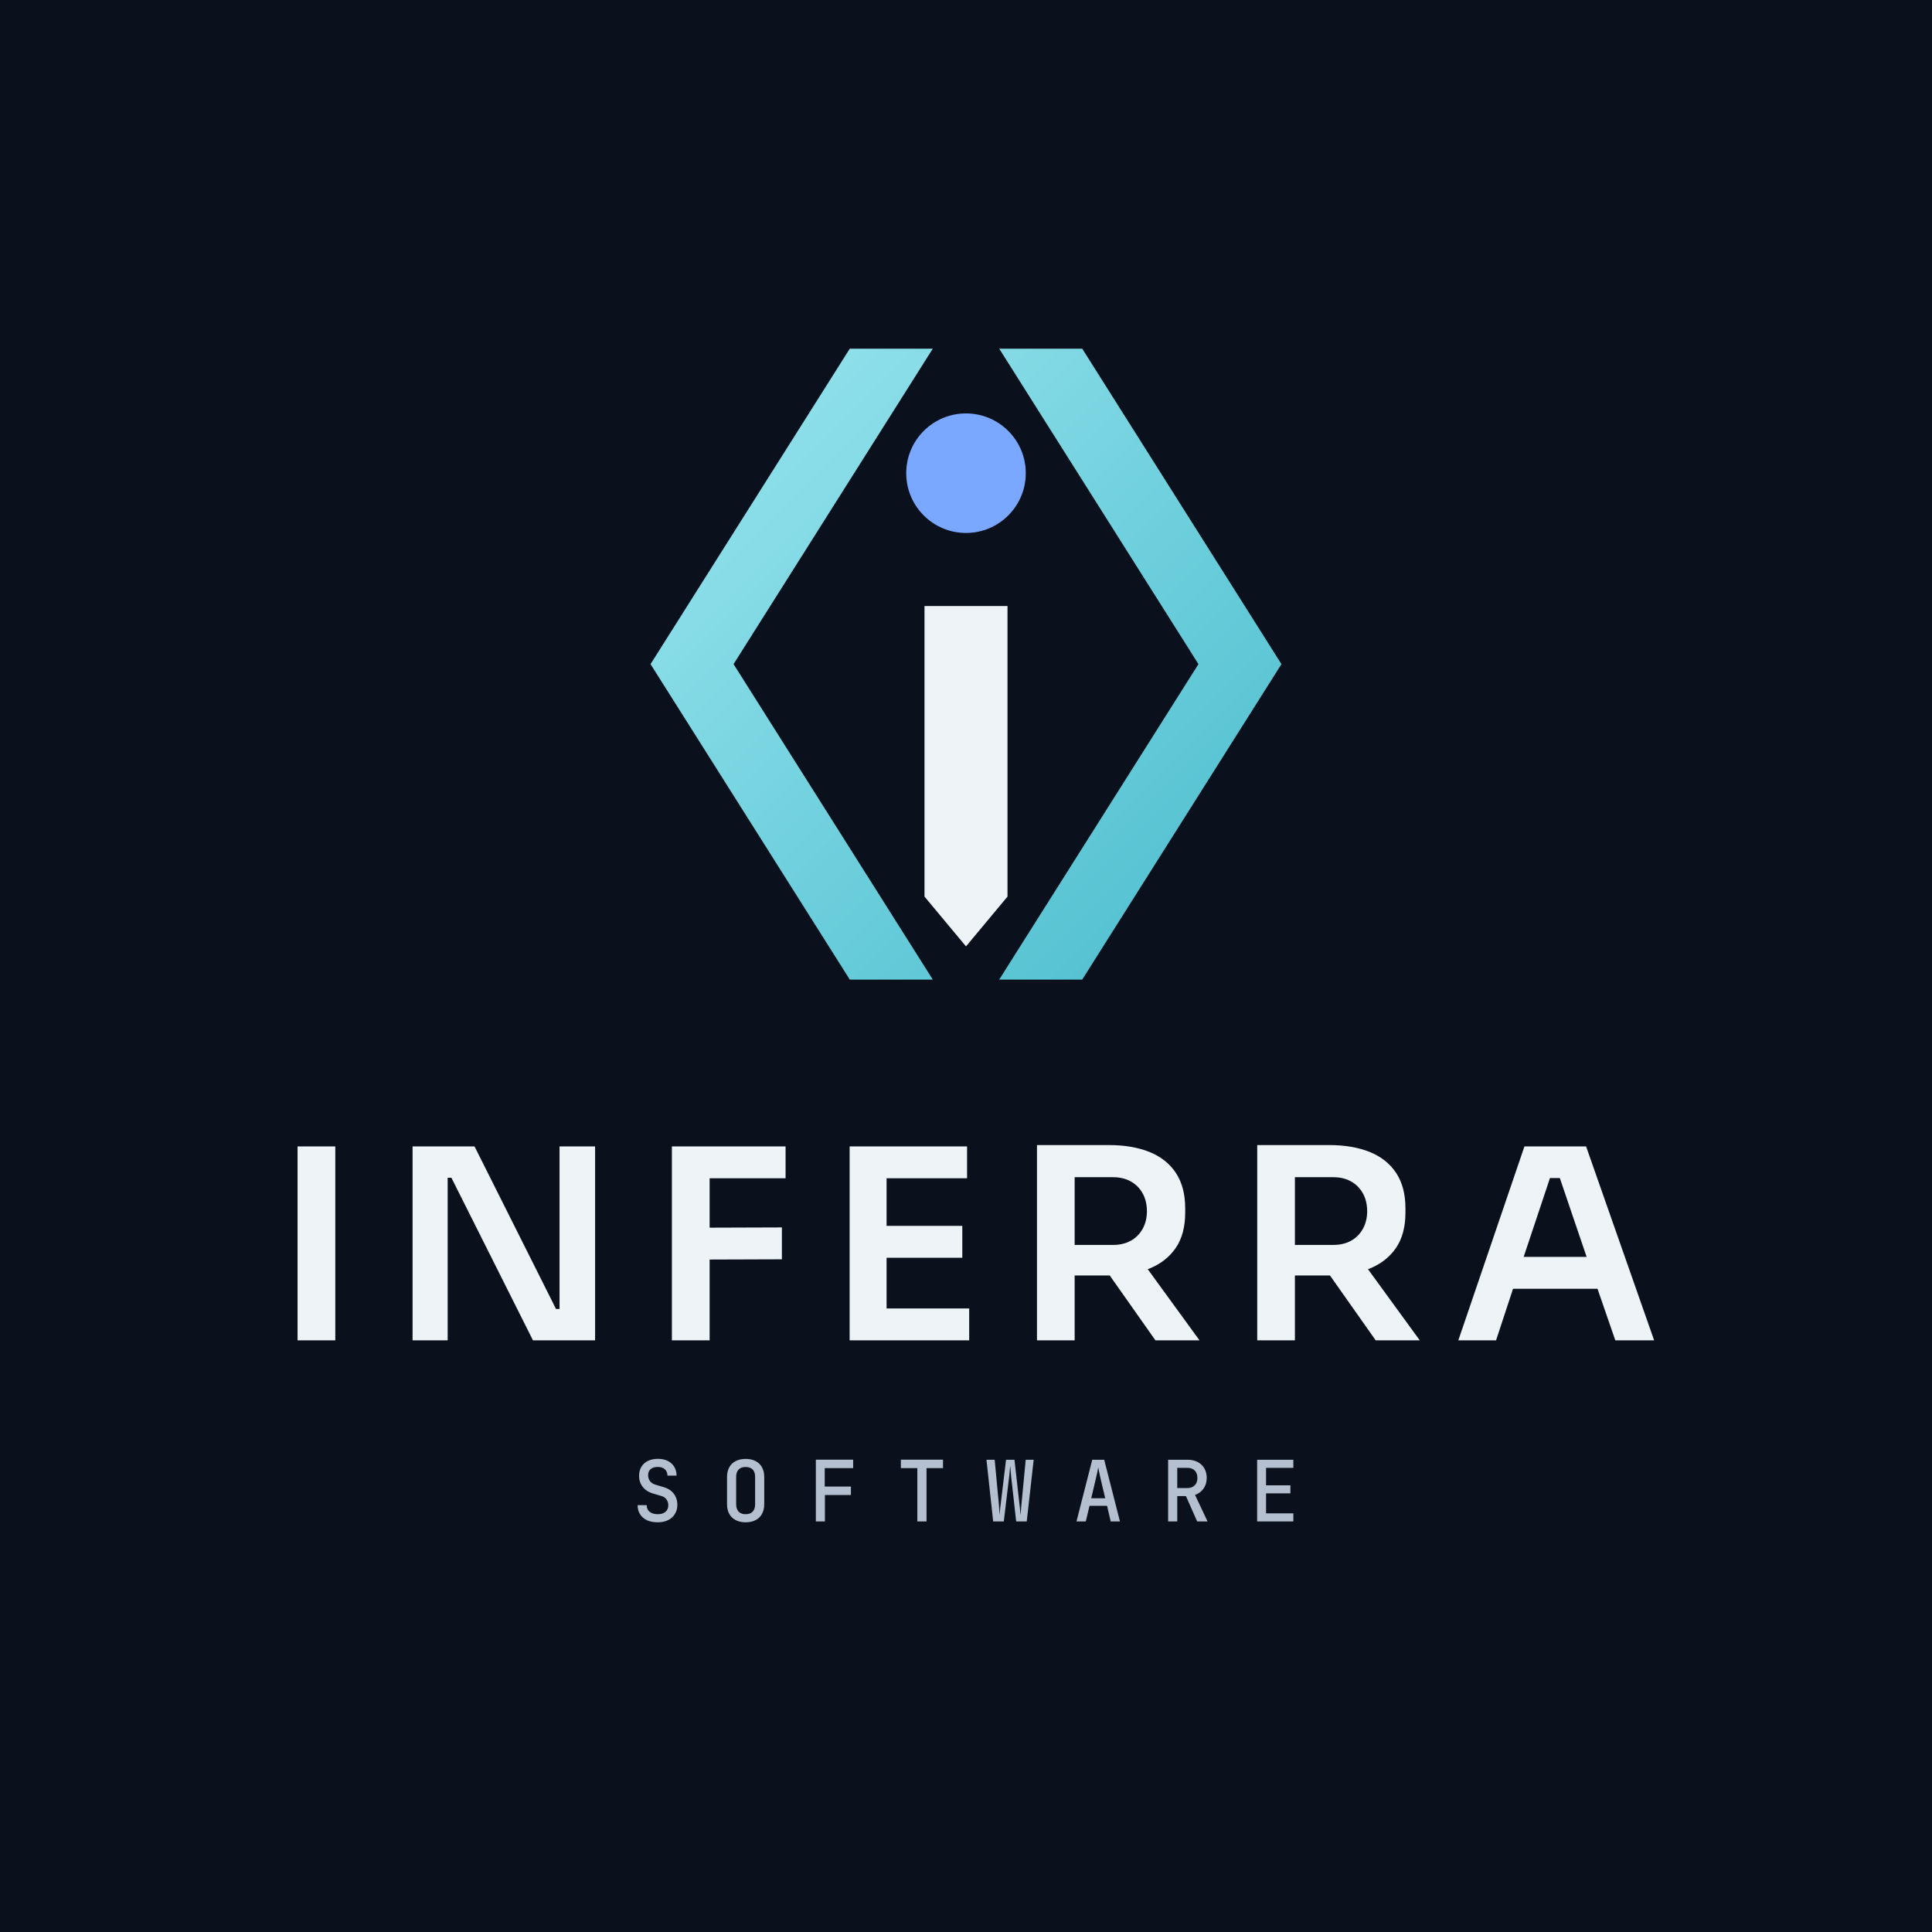
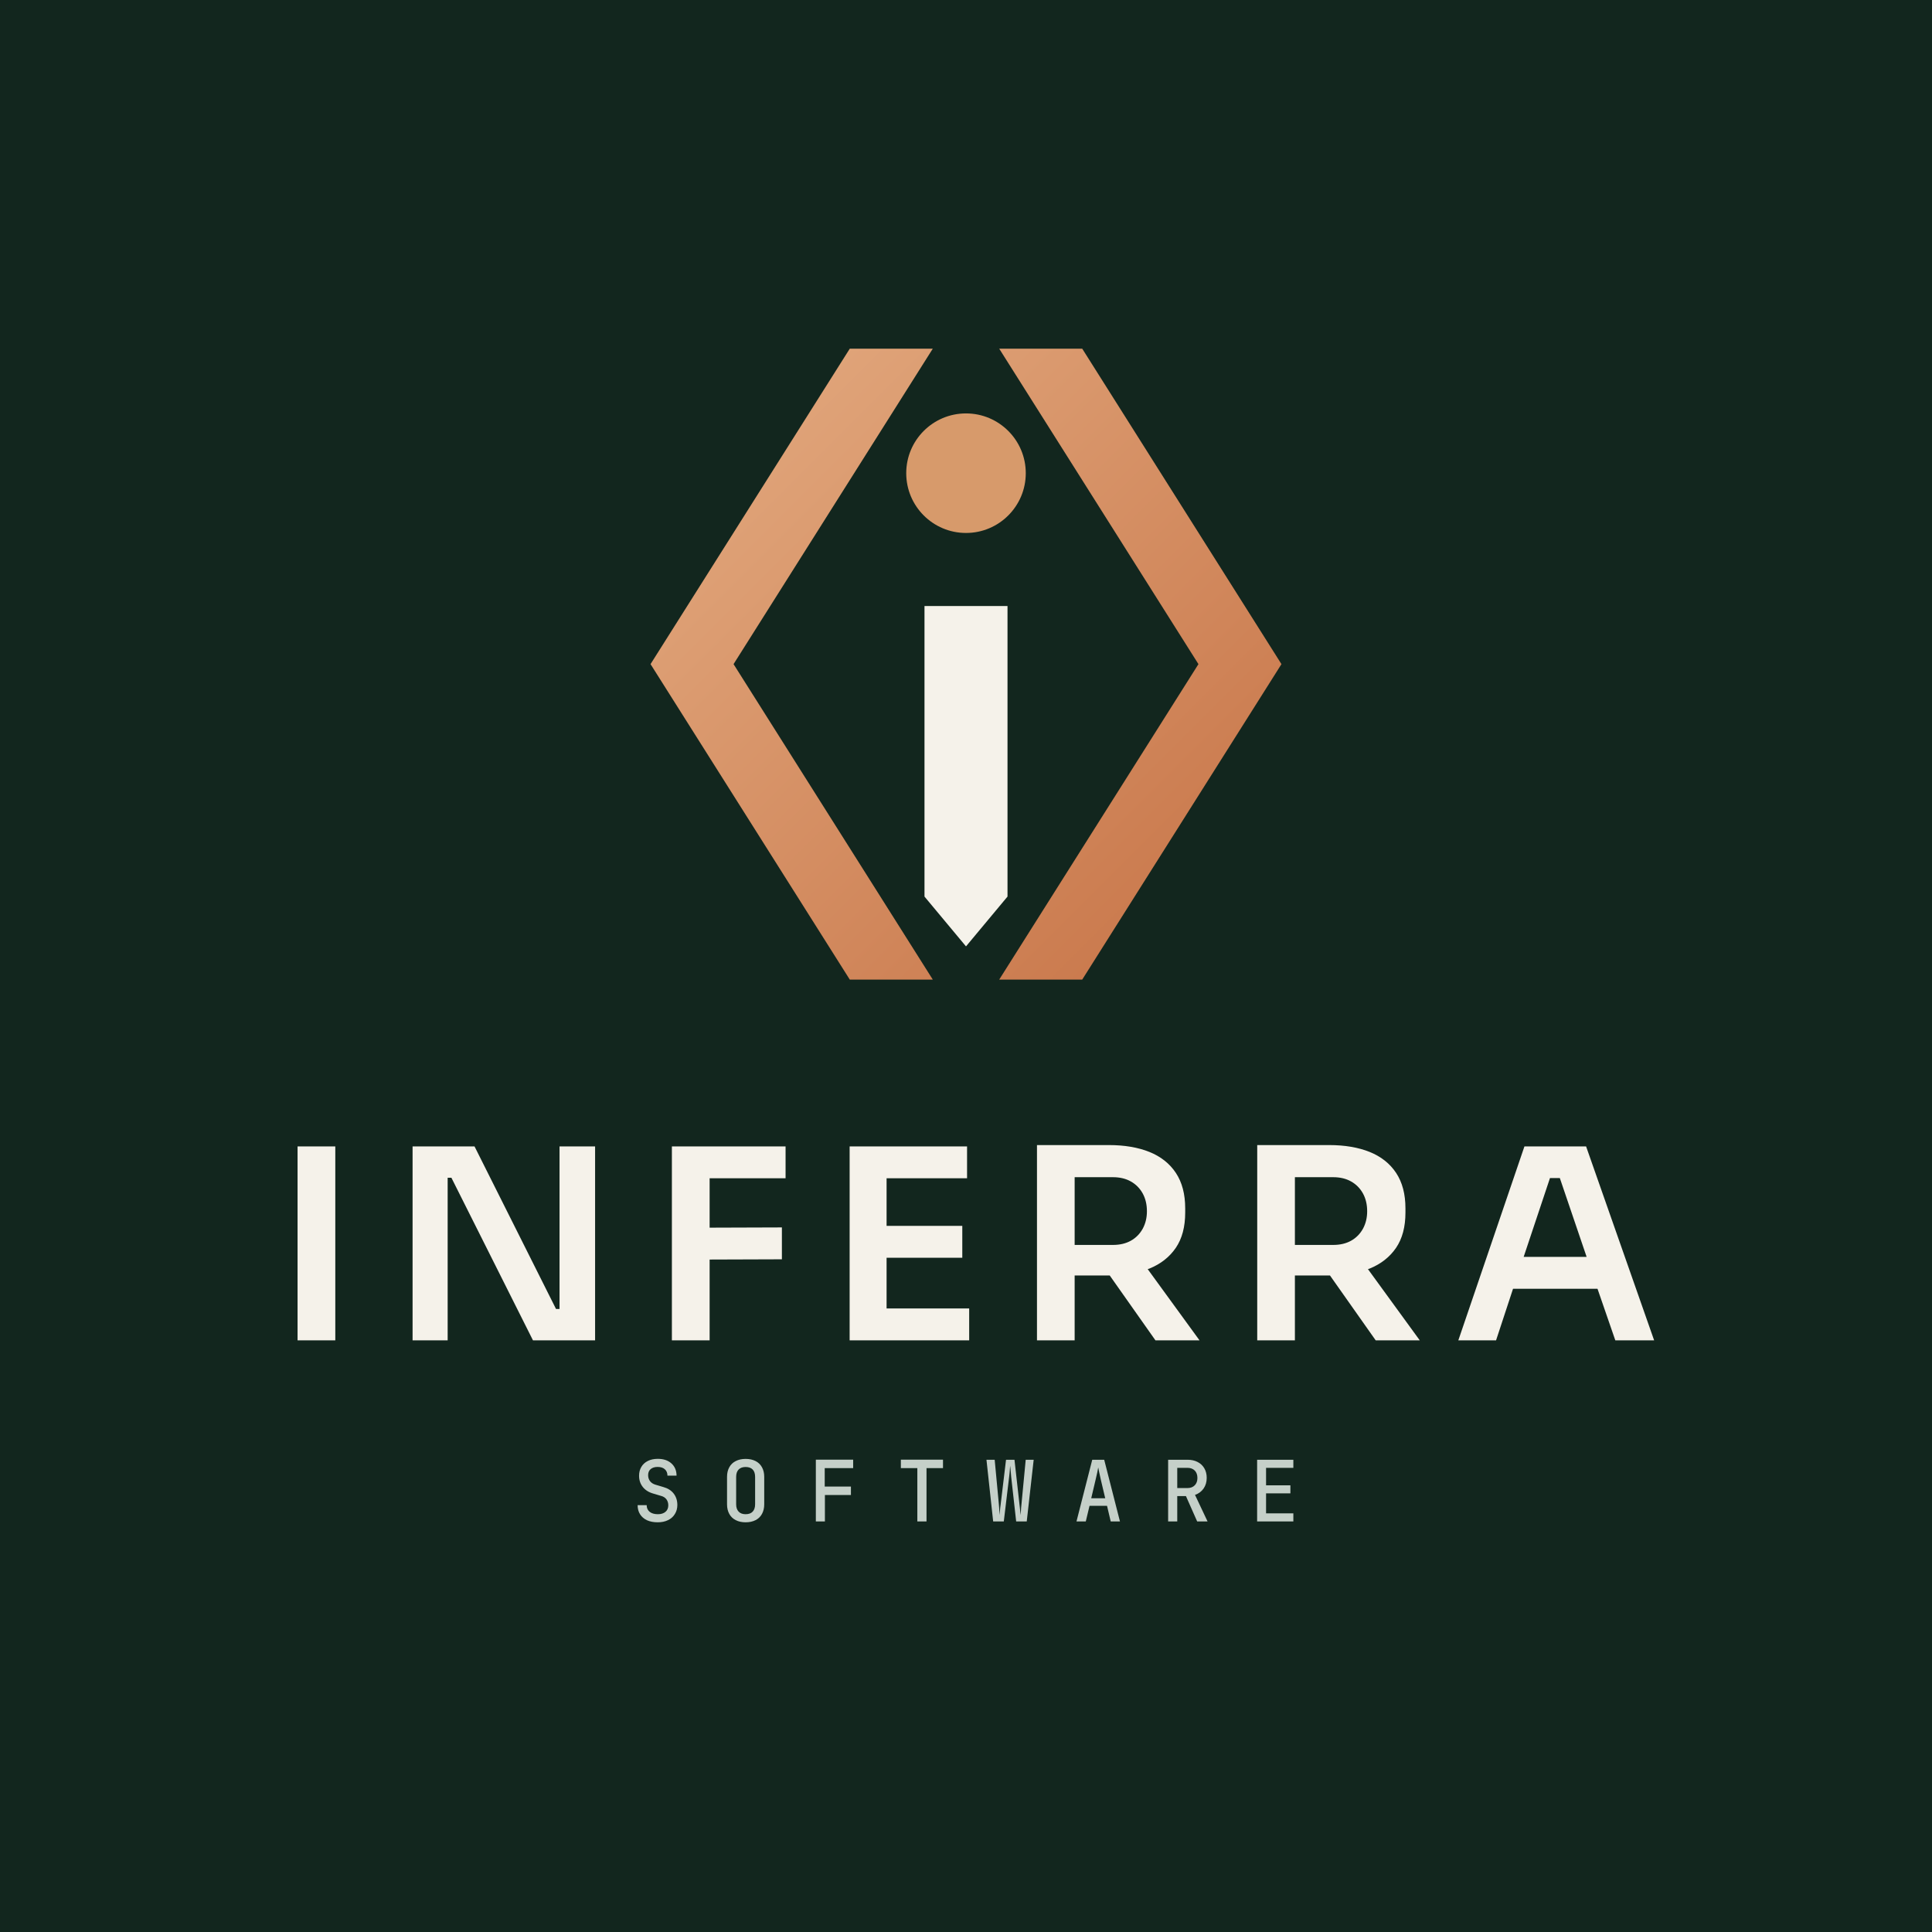
<svg xmlns="http://www.w3.org/2000/svg" viewBox="0 0 320 320" width="320" height="320" role="img" aria-label="Inferra Software">
-   <rect width="320" height="320" fill="#0A111C" />
+   <rect width="320" height="320" fill="#12261E" />
  <g transform="translate(94 44) scale(2.75)">
    <defs>
      <linearGradient id="g" x1="0" y1="0" x2="48" y2="48" gradientUnits="userSpaceOnUse">
-         <stop offset="0" stop-color="#A5ECF4" />
-         <stop offset="1" stop-color="#3FB6C8" />
+         <stop offset="0" stop-color="#E8B48A" />
+         <stop offset="1" stop-color="#C26A3D" />
      </linearGradient>
    </defs>
    <g>
      <path fill="url(#g)" d="M17 5h5L10 24l12 19h-5L5 24z" />
      <path fill="url(#g)" d="M31 5h-5l12 19-12 19h5l12-19z" />
-       <path fill="#EEF3F8" d="M21.5 20.5h5V38l-2.5 3-2.5-3z" />
-       <circle fill="#7AA7FF" cx="24" cy="12.5" r="3.6" />
+       <path fill="#F5F2EA" d="M21.5 20.5h5V38l-2.5 3-2.5-3z" />
+       <circle fill="#D79A6B" cx="24" cy="12.5" r="3.6" />
    </g>
  </g>
-   <path fill="#EEF3F8" transform="translate(45.236 222)" d="M10.30 0L4.05 0L4.05-32.12L10.30-32.12M28.91 0L23.10 0L23.10-32.12L33.36-32.12L46.86-5.19L47.44-5.19L47.44-32.12L53.33-32.12L53.33 0L43.04 0L29.53-26.93L28.91-26.93M72.30 0L66.05 0L66.05-32.12L84.88-32.12L84.88-26.84L72.30-26.84L72.30-18.66L84.27-18.70L84.27-13.42L72.30-13.38M115.29 0L95.49 0L95.49-32.12L114.94-32.12L114.94-26.84L101.61-26.84L101.61-18.96L114.15-18.96L114.15-13.68L101.61-13.68L101.61-5.28L115.29-5.28M132.76 0L126.52 0L126.52-32.34L138.44-32.34Q142.31-32.34 145.15-31.20Q147.99-30.05 149.53-27.72Q151.07-25.39 151.07-21.87L151.07-21.16Q151.07-17.60 149.51-15.31Q147.94-13.02 145.13-11.88Q145-11.84 144.86-11.79L153.44 0L146.14 0L138.57-10.74Q138.53-10.74 138.44-10.74L132.76-10.74L132.76 0M139.10-27.02L132.76-27.02L132.76-15.80L139.10-15.80Q140.82-15.80 142.07-16.50Q143.32-17.20 144.03-18.48Q144.73-19.76 144.73-21.38Q144.73-23.06 144.03-24.33Q143.32-25.61 142.07-26.31Q140.82-27.02 139.10-27.02M169.24 0L163 0L163-32.34L174.92-32.34Q178.79-32.34 181.63-31.20Q184.47-30.05 186.01-27.72Q187.55-25.39 187.55-21.87L187.55-21.16Q187.55-17.60 185.99-15.31Q184.42-13.02 181.61-11.88Q181.48-11.84 181.34-11.79L189.92 0L182.62 0L175.05-10.74Q175.01-10.74 174.92-10.74L169.24-10.74L169.24 0M175.58-27.02L169.24-27.02L169.24-15.80L175.58-15.80Q177.30-15.80 178.55-16.50Q179.80-17.20 180.51-18.48Q181.21-19.76 181.21-21.38Q181.21-23.06 180.51-24.33Q179.80-25.61 178.55-26.31Q177.30-27.02 175.58-27.02M202.56 0L196.31 0L207.26-32.12L217.47-32.12L228.74 0L222.31 0L219.36-8.54L205.37-8.54L202.56 0M207.13-13.82L217.56-13.82L213.12-26.88L211.49-26.88" />
-   <path fill="#B4C0CF" transform="translate(104.7 252)" d="M4.24 0.14Q3.21 0.14 2.46-0.20Q1.72-0.55 1.32-1.18Q0.91-1.82 0.91-2.70L2.41-2.70Q2.41-2 2.90-1.60Q3.39-1.20 4.26-1.20Q5.07-1.20 5.53-1.60Q5.99-1.99 5.99-2.67Q5.99-3.25 5.68-3.67Q5.36-4.09 4.77-4.24L3.49-4.62Q2.37-4.94 1.76-5.72Q1.15-6.50 1.15-7.57Q1.15-8.41 1.53-9.04Q1.90-9.67 2.60-10.02Q3.30-10.37 4.26-10.37Q5.66-10.37 6.50-9.62Q7.35-8.86 7.36-7.59L5.85-7.59Q5.85-8.26 5.42-8.64Q5-9.03 4.23-9.03Q3.49-9.03 3.07-8.67Q2.65-8.32 2.65-7.67Q2.65-7.10 2.96-6.68Q3.28-6.26 3.86-6.09L5.17-5.70Q6.29-5.39 6.89-4.61Q7.49-3.82 7.49-2.73Q7.49-1.88 7.08-1.23Q6.68-0.57 5.95-0.22Q5.22 0.14 4.24 0.14M18.80 0.14Q17.85 0.14 17.16-0.22Q16.46-0.57 16.09-1.25Q15.72-1.93 15.72-2.84L15.72-7.38Q15.72-8.30 16.09-8.97Q16.46-9.65 17.16-10Q17.85-10.36 18.80-10.36Q19.75-10.36 20.45-10Q21.14-9.65 21.51-8.97Q21.88-8.30 21.88-7.39L21.88-2.84Q21.88-1.93 21.51-1.25Q21.14-0.57 20.45-0.22Q19.75 0.14 18.80 0.14M18.80-1.20Q19.57-1.20 19.97-1.63Q20.37-2.06 20.37-2.84L20.37-7.38Q20.37-8.18 19.97-8.60Q19.57-9.02 18.80-9.02Q18.04-9.02 17.64-8.60Q17.23-8.18 17.23-7.38L17.23-2.84Q17.23-2.06 17.64-1.63Q18.04-1.20 18.80-1.20M31.93 0L30.43 0L30.43-10.23L36.61-10.23L36.61-8.83L31.90-8.83L31.90-5.78L36.24-5.78L36.24-4.38L31.93-4.38M48.76 0L47.24 0L47.24-8.83L44.51-8.83L44.51-10.23L51.49-10.23L51.49-8.83L48.76-8.83M61.56 0L59.80 0L58.69-10.22L60.05-10.22L60.74-2.88Q60.77-2.60 60.79-2.27Q60.81-1.93 60.83-1.61Q60.85-1.29 60.85-1.05Q60.88-1.29 60.91-1.61Q60.93-1.93 60.97-2.27Q61-2.60 61.05-2.88L61.93-10.22L63.33-10.22L64.15-2.88Q64.18-2.60 64.22-2.27Q64.25-1.93 64.29-1.61Q64.34-1.29 64.35-1.05Q64.36-1.29 64.39-1.61Q64.41-1.93 64.43-2.27Q64.46-2.60 64.49-2.88L65.19-10.22L66.51-10.22L65.36 0L63.61 0L62.78-7.43Q62.75-7.73 62.73-8.06Q62.70-8.39 62.67-8.70Q62.64-9.02 62.61-9.23Q62.60-9.02 62.57-8.70Q62.54-8.39 62.52-8.06Q62.49-7.73 62.45-7.43M75.14 0L73.60 0L76.21-10.22L78.19-10.22L80.80 0L79.27 0L78.66-2.59L75.76-2.59L75.14 0M76.74-6.80L76.04-3.84L78.36-3.84L77.66-6.79Q77.48-7.57 77.36-8.15Q77.24-8.74 77.20-8.95Q77.16-8.74 77.05-8.15Q76.93-7.57 76.74-6.80M90.29 0L88.78 0L88.78-10.22L91.98-10.22Q92.95-10.22 93.66-9.85Q94.38-9.48 94.77-8.81Q95.17-8.13 95.17-7.22Q95.17-6.20 94.65-5.45Q94.12-4.70 93.23-4.40L95.31 0L93.59 0L91.73-4.20L90.29-4.20L90.29 0M90.29-8.88L90.29-5.53L91.98-5.53Q92.74-5.53 93.19-5.99Q93.63-6.44 93.63-7.20Q93.63-7.98 93.19-8.43Q92.74-8.88 91.98-8.88M109.52 0L103.52 0L103.52-10.22L109.52-10.22L109.52-8.88L105-8.88L105-5.98L109.03-5.98L109.03-4.65L105-4.65L105-1.34L109.52-1.34" />
+   <path fill="#F5F2EA" transform="translate(45.236 222)" d="M10.30 0L4.05 0L4.05-32.12L10.30-32.12M28.91 0L23.10 0L23.10-32.12L33.36-32.12L46.86-5.19L47.44-5.19L47.44-32.12L53.33-32.12L53.33 0L43.04 0L29.53-26.93L28.91-26.93M72.30 0L66.05 0L66.05-32.12L84.88-32.12L84.88-26.84L72.30-26.84L72.30-18.66L84.27-18.70L84.27-13.42L72.30-13.38M115.29 0L95.49 0L95.49-32.12L114.94-32.12L114.94-26.84L101.61-26.84L101.61-18.96L114.15-18.96L114.15-13.68L101.61-13.68L101.61-5.28L115.29-5.28M132.76 0L126.52 0L126.52-32.34L138.44-32.34Q142.31-32.34 145.15-31.20Q147.99-30.05 149.53-27.72Q151.07-25.39 151.07-21.87L151.07-21.16Q151.07-17.60 149.51-15.31Q147.94-13.02 145.13-11.88Q145-11.84 144.86-11.79L153.44 0L146.14 0L138.57-10.74Q138.53-10.74 138.44-10.74L132.76-10.74L132.76 0M139.10-27.02L132.76-27.02L132.76-15.80L139.10-15.80Q140.82-15.80 142.07-16.50Q143.32-17.20 144.03-18.48Q144.73-19.76 144.73-21.38Q144.73-23.06 144.03-24.33Q143.32-25.61 142.07-26.31Q140.82-27.02 139.10-27.02M169.24 0L163 0L163-32.34L174.92-32.34Q178.79-32.34 181.63-31.20Q184.47-30.05 186.01-27.72Q187.55-25.39 187.55-21.87L187.55-21.16Q187.55-17.60 185.99-15.31Q184.42-13.02 181.61-11.88Q181.48-11.84 181.34-11.79L189.92 0L182.62 0L175.05-10.74Q175.01-10.74 174.92-10.74L169.24-10.74L169.24 0M175.58-27.02L169.24-27.02L169.24-15.80L175.58-15.80Q177.30-15.80 178.55-16.50Q179.80-17.20 180.51-18.48Q181.21-19.76 181.21-21.38Q181.21-23.06 180.51-24.33Q179.80-25.61 178.55-26.31Q177.30-27.02 175.58-27.02M202.56 0L196.31 0L207.26-32.12L217.47-32.12L228.74 0L222.31 0L219.36-8.54L205.37-8.54L202.56 0M207.13-13.82L217.56-13.82L213.12-26.88L211.49-26.88" />
+   <path fill="#C5D0C9" transform="translate(104.7 252)" d="M4.24 0.14Q3.21 0.14 2.46-0.20Q1.72-0.55 1.32-1.18Q0.91-1.82 0.91-2.70L2.41-2.70Q2.41-2 2.90-1.60Q3.39-1.20 4.26-1.20Q5.07-1.20 5.53-1.60Q5.99-1.99 5.99-2.67Q5.99-3.25 5.68-3.67Q5.36-4.09 4.77-4.24L3.49-4.62Q2.37-4.94 1.76-5.72Q1.15-6.50 1.15-7.57Q1.15-8.41 1.53-9.04Q1.90-9.67 2.60-10.02Q3.30-10.37 4.26-10.37Q5.66-10.37 6.50-9.62Q7.35-8.86 7.36-7.59L5.85-7.59Q5.85-8.26 5.42-8.64Q5-9.03 4.23-9.03Q3.49-9.03 3.07-8.67Q2.65-8.32 2.65-7.67Q2.65-7.10 2.96-6.68Q3.28-6.26 3.86-6.09L5.17-5.70Q6.29-5.39 6.89-4.61Q7.49-3.82 7.49-2.73Q7.49-1.88 7.08-1.23Q6.68-0.57 5.95-0.22Q5.22 0.14 4.24 0.14M18.80 0.14Q17.85 0.14 17.16-0.22Q16.46-0.57 16.09-1.25Q15.72-1.93 15.72-2.84L15.72-7.38Q15.72-8.30 16.09-8.97Q16.46-9.65 17.16-10Q17.85-10.36 18.80-10.36Q19.75-10.36 20.45-10Q21.14-9.65 21.51-8.97Q21.88-8.30 21.88-7.39L21.88-2.84Q21.88-1.93 21.51-1.25Q21.14-0.57 20.45-0.22Q19.75 0.14 18.80 0.14M18.80-1.20Q19.57-1.20 19.97-1.63Q20.37-2.06 20.37-2.84L20.37-7.38Q20.37-8.18 19.97-8.60Q19.57-9.02 18.80-9.02Q18.04-9.02 17.64-8.60Q17.23-8.18 17.23-7.38L17.23-2.84Q17.23-2.06 17.64-1.63Q18.04-1.20 18.80-1.20M31.93 0L30.43 0L30.43-10.23L36.61-10.23L36.61-8.83L31.90-8.83L31.90-5.78L36.24-5.78L36.24-4.38L31.93-4.38M48.76 0L47.24 0L47.24-8.83L44.51-8.83L44.51-10.23L51.49-10.23L51.49-8.83L48.76-8.83M61.56 0L59.80 0L58.69-10.22L60.05-10.22L60.74-2.88Q60.77-2.60 60.79-2.27Q60.81-1.93 60.83-1.61Q60.85-1.29 60.85-1.05Q60.88-1.29 60.91-1.61Q60.93-1.93 60.97-2.27Q61-2.60 61.05-2.88L61.93-10.22L63.33-10.22L64.15-2.88Q64.18-2.60 64.22-2.27Q64.25-1.93 64.29-1.61Q64.34-1.29 64.35-1.05Q64.36-1.29 64.39-1.61Q64.41-1.93 64.43-2.27Q64.46-2.60 64.49-2.88L65.19-10.22L66.51-10.22L65.36 0L63.61 0L62.78-7.43Q62.75-7.73 62.73-8.06Q62.70-8.39 62.67-8.70Q62.64-9.02 62.61-9.23Q62.60-9.02 62.57-8.70Q62.54-8.39 62.52-8.06Q62.49-7.73 62.45-7.43M75.14 0L73.60 0L76.21-10.22L78.19-10.22L80.80 0L79.27 0L78.66-2.59L75.76-2.59L75.14 0M76.74-6.80L76.04-3.84L78.36-3.84L77.66-6.79Q77.48-7.57 77.36-8.15Q77.24-8.74 77.20-8.95Q77.16-8.74 77.05-8.15Q76.93-7.57 76.74-6.80M90.29 0L88.78 0L88.78-10.22L91.98-10.22Q92.95-10.22 93.66-9.85Q94.38-9.48 94.77-8.81Q95.17-8.13 95.17-7.22Q95.17-6.20 94.65-5.45Q94.12-4.70 93.23-4.40L95.31 0L93.59 0L91.73-4.20L90.29-4.20L90.29 0M90.29-8.88L90.29-5.53L91.98-5.53Q92.74-5.53 93.19-5.99Q93.63-6.44 93.63-7.20Q93.63-7.98 93.19-8.43Q92.74-8.88 91.98-8.88M109.52 0L103.52 0L103.52-10.22L109.52-10.22L109.52-8.88L105-8.88L105-5.98L109.03-5.98L109.03-4.65L105-4.65L105-1.34L109.52-1.34" />
</svg>
